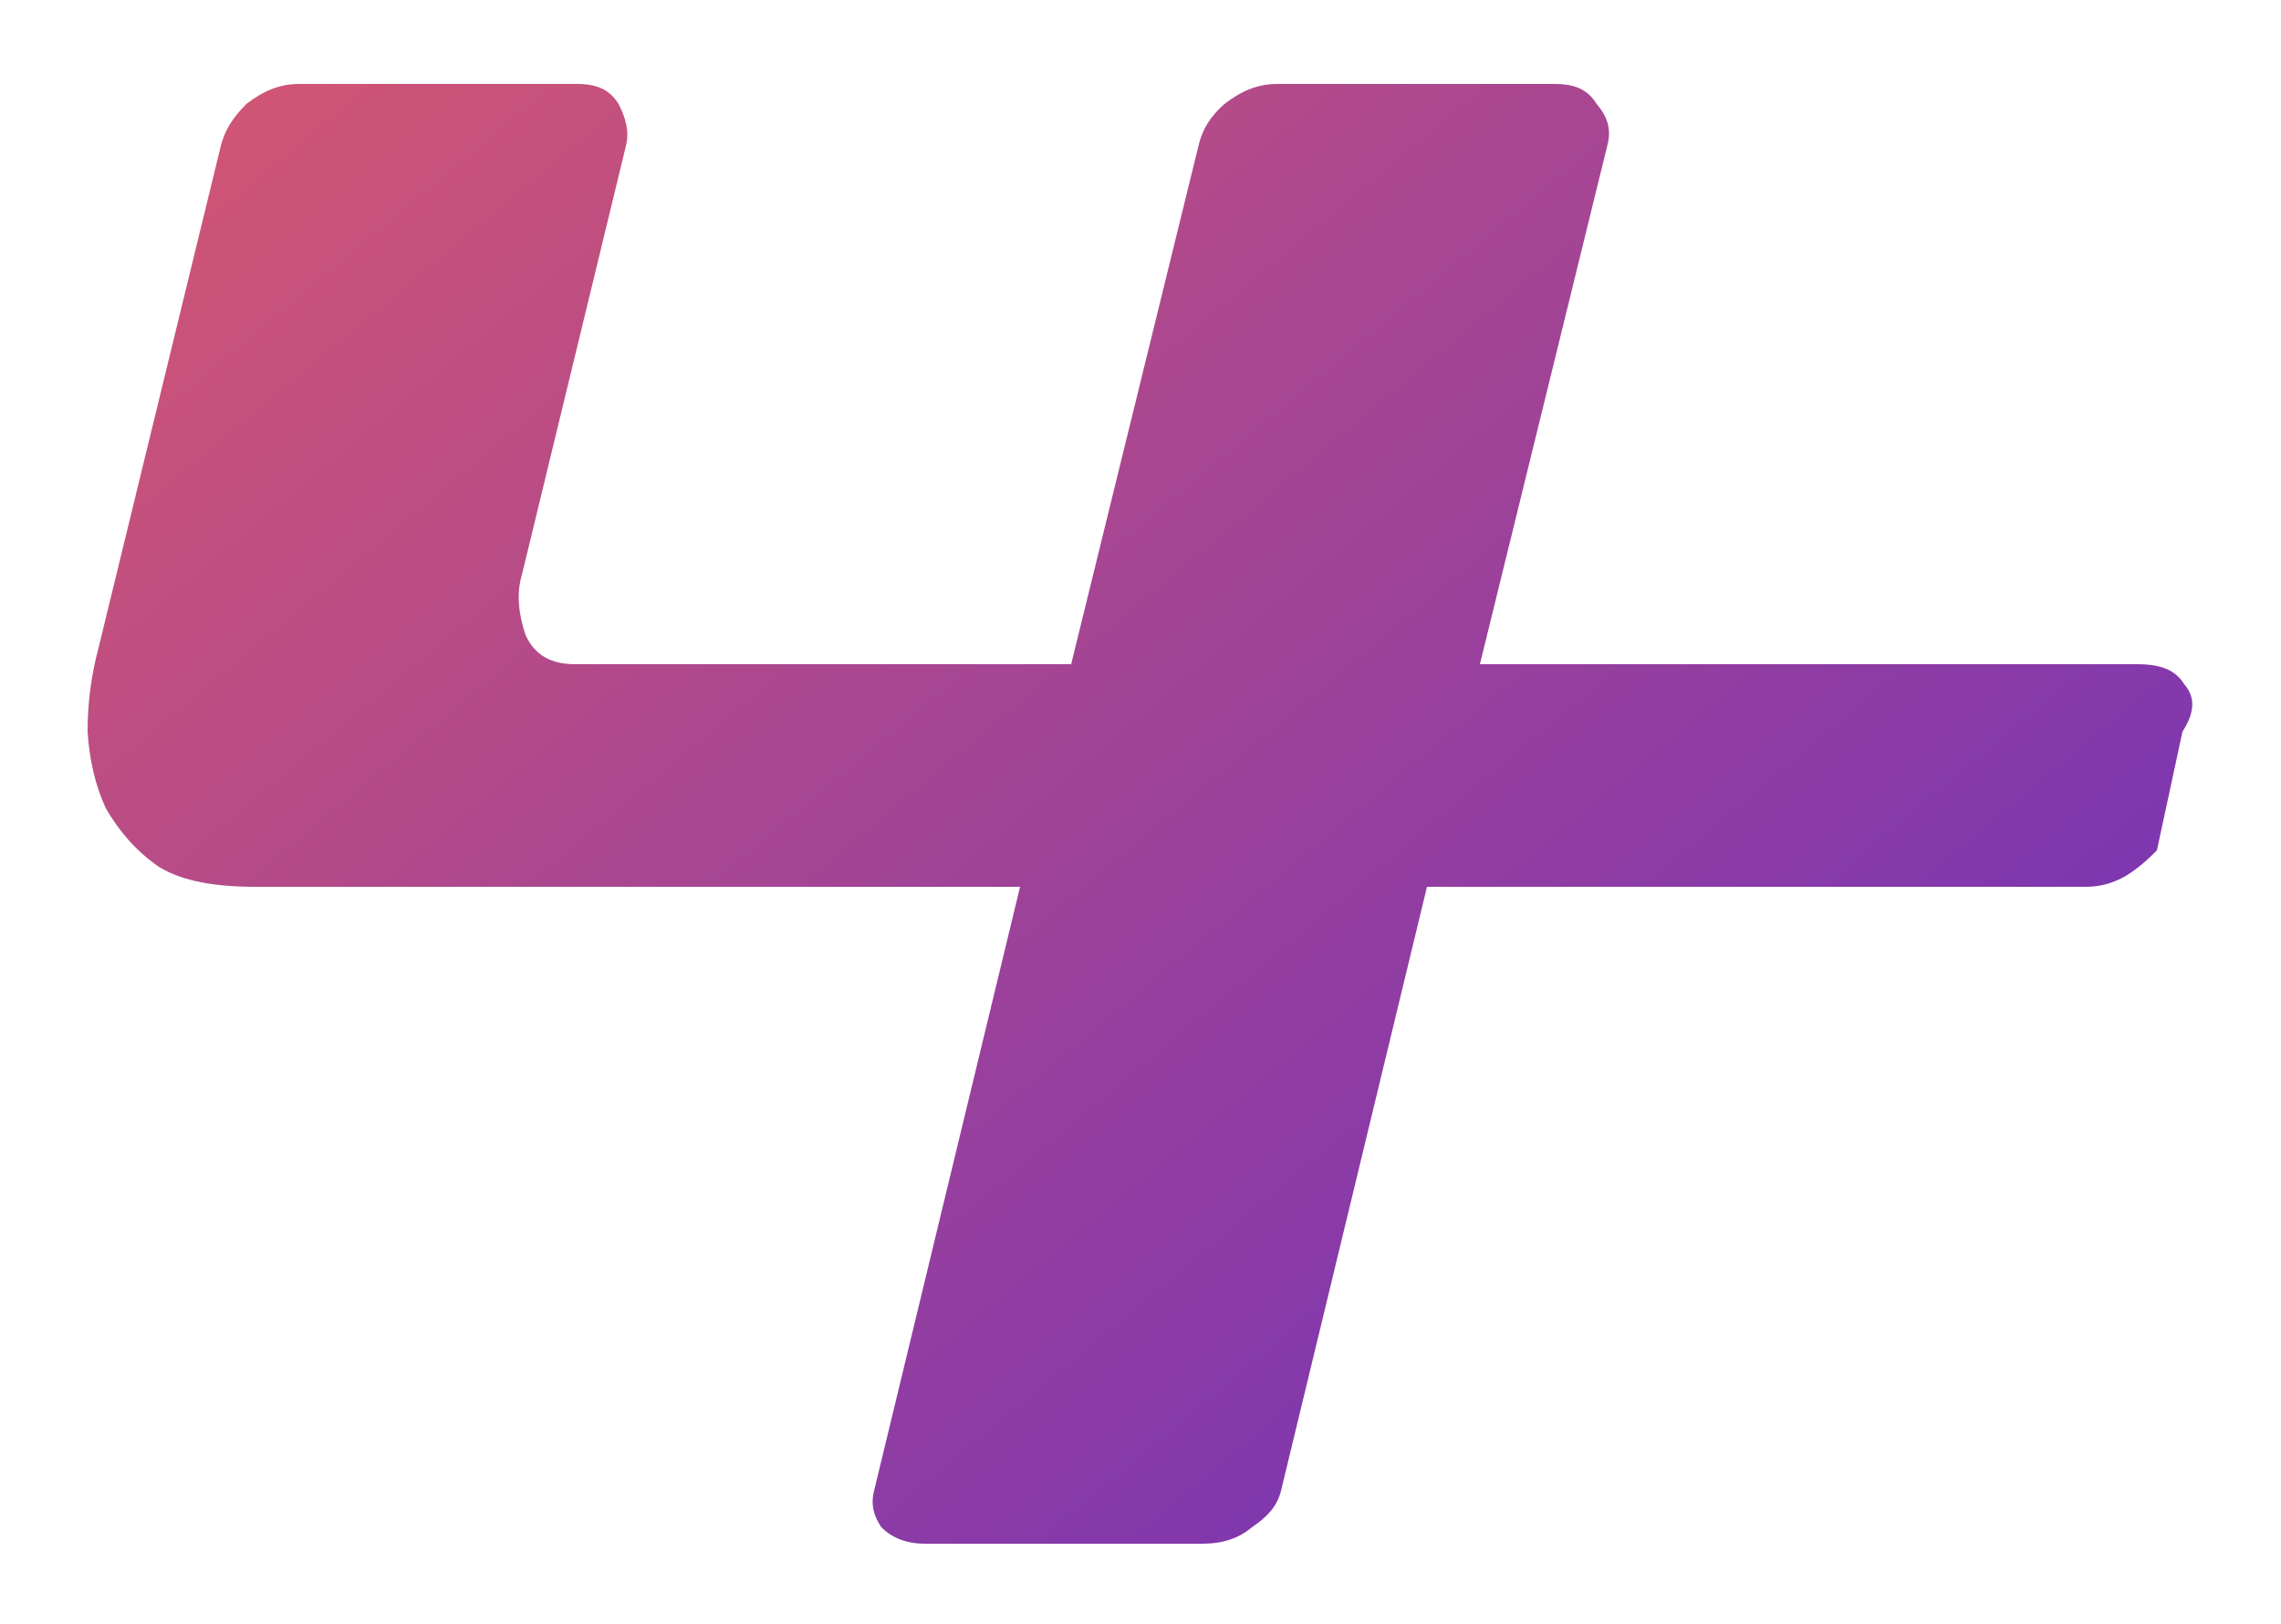
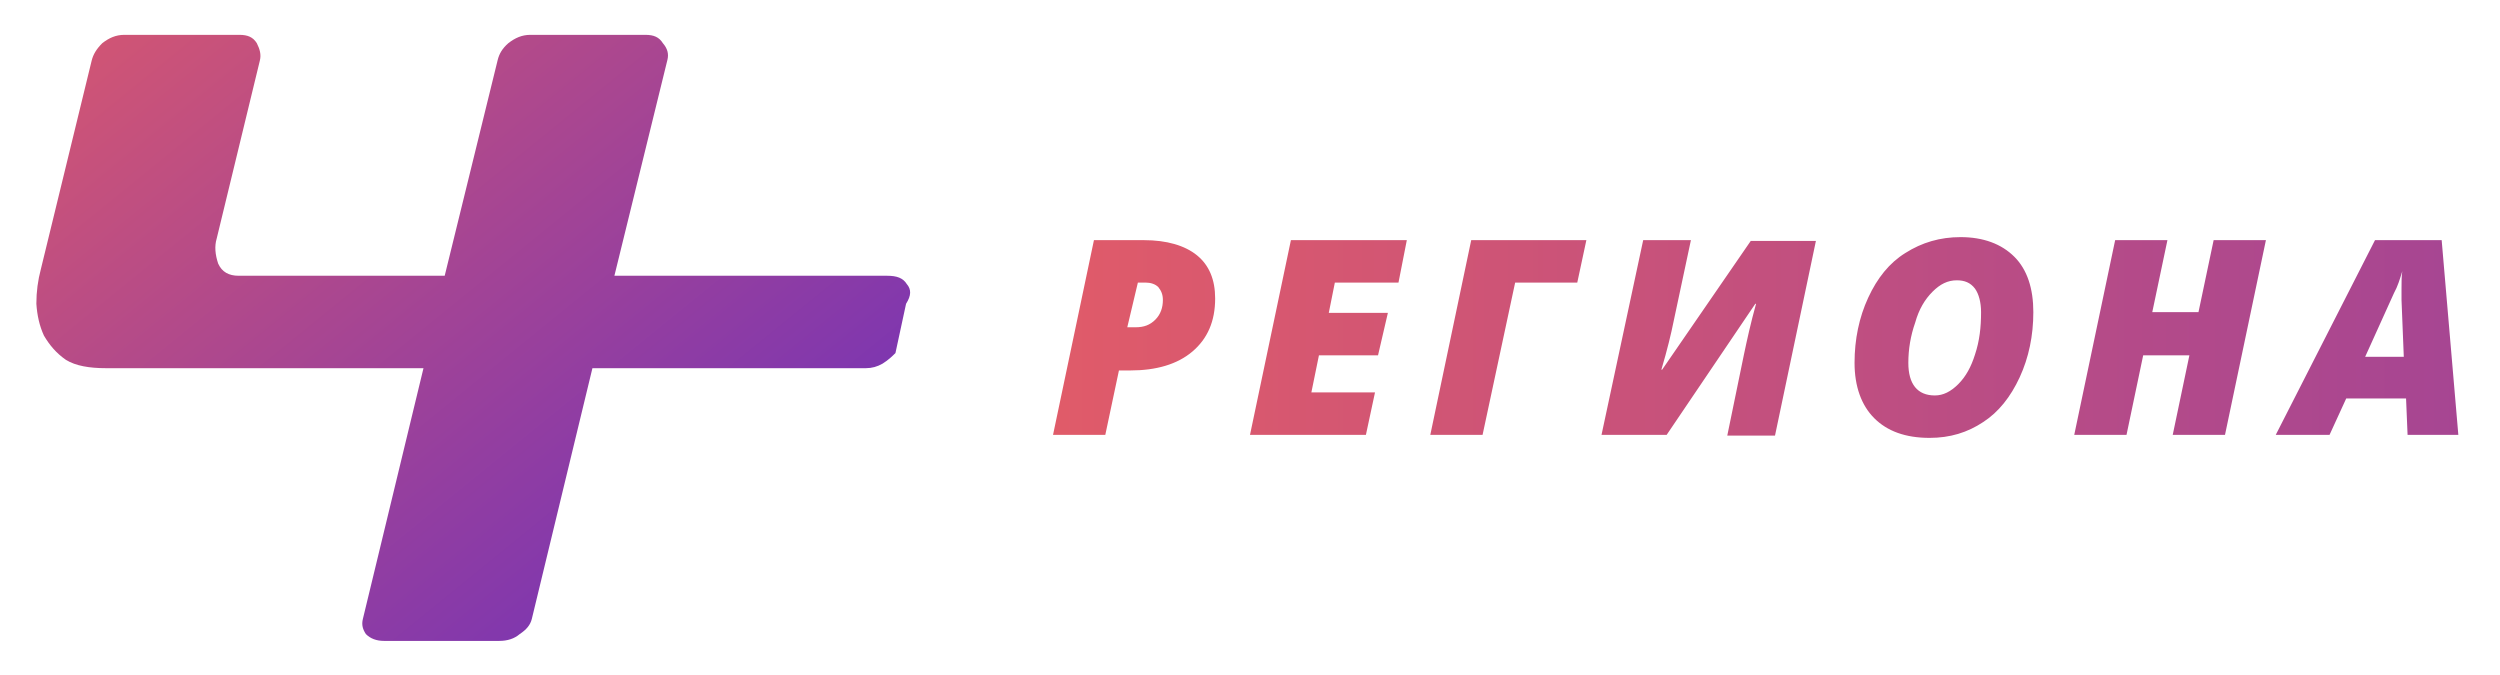
- <svg xmlns="http://www.w3.org/2000/svg" version="1.1" id="Слой_1" x="0px" y="0px" viewBox="0 0 125 89" style="enable-background:new 0 0 125 89;" xml:space="preserve">
+ <svg xmlns="http://www.w3.org/2000/svg" version="1.1" id="Слой_1" x="0px" y="0px" viewBox="0 0 330 89" style="enable-background:new 0 0 330 89;" xml:space="preserve">
  <style type="text/css">
	.st0{fill:url(#path0_fill_2_);}
+ 	.st1{fill:url(#SVGID_1_);}
</style>
-   <linearGradient id="path0_fill_2_" gradientUnits="userSpaceOnUse" x1="50.741" y1="57.023" x2="51.737" y2="57.023" gradientTransform="matrix(164.852 134.145 165.171 -133.886 -17785.111 815.6938)">
+   <linearGradient id="path0_fill_2_" gradientUnits="userSpaceOnUse" x1="-140.886" y1="244.179" x2="-139.891" y2="244.179" gradientTransform="matrix(164.852 134.145 -165.171 133.886 63554.797 -13805.007)">
    <stop offset="0" style="stop-color:#E35C67" />
    <stop offset="1" style="stop-color:#381CE2" />
  </linearGradient>
-   <path id="path0_fill_1_" class="st0" d="M28.6,31.5l5.7-23.5c0.2-0.8,0-1.5-0.4-2.3c-0.5-0.8-1.2-1.1-2.3-1.1H16.4  c-1.1,0-2,0.4-2.9,1.1c-0.8,0.8-1.2,1.5-1.4,2.3L5.4,35.5C5,37,4.8,38.5,4.8,40.1c0.1,1.5,0.4,2.9,1,4.2c0.7,1.2,1.6,2.3,2.9,3.2  c1.3,0.8,3.1,1.1,5.3,1.1h41.9l-8,33.1c-0.2,0.8,0,1.4,0.4,2c0.6,0.6,1.4,0.9,2.4,0.9h15.2c1.1,0,2-0.3,2.7-0.9  c0.9-0.6,1.4-1.2,1.6-2l8-33.1h36.1c0.8,0,1.5-0.2,2.2-0.6c0.8-0.5,1.3-1,1.7-1.4l1.4-6.5c0.7-1.1,0.7-1.9,0.1-2.6  c-0.5-0.8-1.3-1.1-2.6-1.1H81.1l7-28.5c0.2-0.8,0-1.5-0.6-2.2c-0.5-0.8-1.2-1.1-2.3-1.1H70c-1.1,0-2,0.4-2.9,1.1  c-0.8,0.7-1.2,1.4-1.4,2.2l-7,28.5H31.5c-1.3,0-2.2-0.5-2.7-1.6C28.4,33.6,28.3,32.5,28.6,31.5z" />
+   <path id="path0_fill_1_" class="st0" d="M28.6,31.5L34.3,8c0.2-0.8,0-1.5-0.4-2.3c-0.5-0.8-1.2-1.1-2.3-1.1H16.4  c-1.1,0-2,0.4-2.9,1.1c-0.8,0.8-1.2,1.5-1.4,2.3L5.4,35.5c-0.4,1.5-0.6,3-0.6,4.6c0.1,1.5,0.4,2.9,1,4.2c0.7,1.2,1.6,2.3,2.9,3.2  c1.3,0.8,3.1,1.1,5.3,1.1h41.9l-8,33.1c-0.2,0.8,0,1.4,0.4,2c0.6,0.6,1.4,0.9,2.4,0.9h15.2c1.1,0,2-0.3,2.7-0.9  c0.9-0.6,1.4-1.2,1.6-2l8-33.1h36.1c0.8,0,1.5-0.2,2.2-0.6c0.8-0.5,1.3-1,1.7-1.4l1.4-6.5c0.7-1.1,0.7-1.9,0.1-2.6  c-0.5-0.8-1.3-1.1-2.6-1.1h-36l7-28.5c0.2-0.8,0-1.5-0.6-2.2c-0.5-0.8-1.2-1.1-2.3-1.1H70c-1.1,0-2,0.4-2.9,1.1  c-0.8,0.7-1.2,1.4-1.4,2.2l-7,28.5H31.5c-1.3,0-2.2-0.5-2.7-1.6C28.4,33.6,28.3,32.5,28.6,31.5z" />
+   <linearGradient id="SVGID_1_" gradientUnits="userSpaceOnUse" x1="129.972" y1="44.5" x2="679.791" y2="44.5">
+     <stop offset="0" style="stop-color:#E35C67" />
+     <stop offset="1" style="stop-color:#381CE2" />
+   </linearGradient>
+   <path class="st1" d="M160.4,39.4c0,3-1,5.3-3,7c-2,1.7-4.8,2.5-8.2,2.5h-1.5l-1.8,8.5H139l5.4-25.7h6.6c3,0,5.4,0.7,7,2  C159.6,35,160.4,36.9,160.4,39.4z M148.8,43.2h1.1c1.1,0,1.9-0.3,2.6-1c0.7-0.7,1-1.6,1-2.6c0-0.7-0.2-1.2-0.6-1.7  c-0.4-0.4-1-0.6-1.7-0.6h-1L148.8,43.2z M180.3,57.4H165l5.4-25.7h15.3l-1.1,5.6h-8.4l-0.8,4h7.8l-1.3,5.6h-7.8l-1,4.9h8.4  L180.3,57.4z M195.7,57.4h-6.9l5.4-25.7h15.2l-1.2,5.6H200L195.7,57.4z M216.9,31.7h6.3l-2.3,10.8c-0.3,1.5-0.8,3.6-1.6,6.3h0.1  l11.7-17h8.6l-5.4,25.7H228l2.2-10.7c0.4-1.9,0.9-4.2,1.6-6.7h-0.1L220,57.4h-8.6L216.9,31.7z M258.8,31.3c3,0,5.4,0.9,7.1,2.6  c1.7,1.7,2.5,4.2,2.5,7.3c0,3.1-0.6,6-1.8,8.6c-1.2,2.6-2.8,4.6-4.8,5.9c-2.1,1.4-4.4,2.1-7.1,2.1c-3.2,0-5.6-0.9-7.3-2.6  c-1.7-1.7-2.6-4.2-2.6-7.3s0.6-6,1.8-8.6c1.2-2.6,2.8-4.6,4.9-5.9C253.7,32,256.1,31.3,258.8,31.3z M261.5,41.2  c0-1.3-0.3-2.4-0.8-3.1c-0.6-0.8-1.4-1.1-2.4-1.1c-1.2,0-2.2,0.5-3.2,1.5c-1,1-1.8,2.3-2.3,4.1c-0.6,1.7-0.9,3.5-0.9,5.3  c0,2.8,1.2,4.3,3.5,4.3c1.1,0,2.1-0.5,3.1-1.5c1-1,1.7-2.3,2.2-3.9C261.3,45,261.5,43.2,261.5,41.2z M293.7,57.4h-6.9l2.2-10.5h-6.1  l-2.2,10.5h-6.9l5.4-25.7h6.9l-2,9.5h6.1l2-9.5h6.9L293.7,57.4z M317.6,52.6h-7.9l-2.2,4.8h-7.1l13.1-25.7h8.8l2.2,25.7h-6.7  L317.6,52.6z M312.2,47.1h5.1l-0.3-7.5l0-1.5c0-0.9,0-1.6,0.1-2.3c-0.3,1-0.6,2-1.1,2.9L312.2,47.1z" />
</svg>
